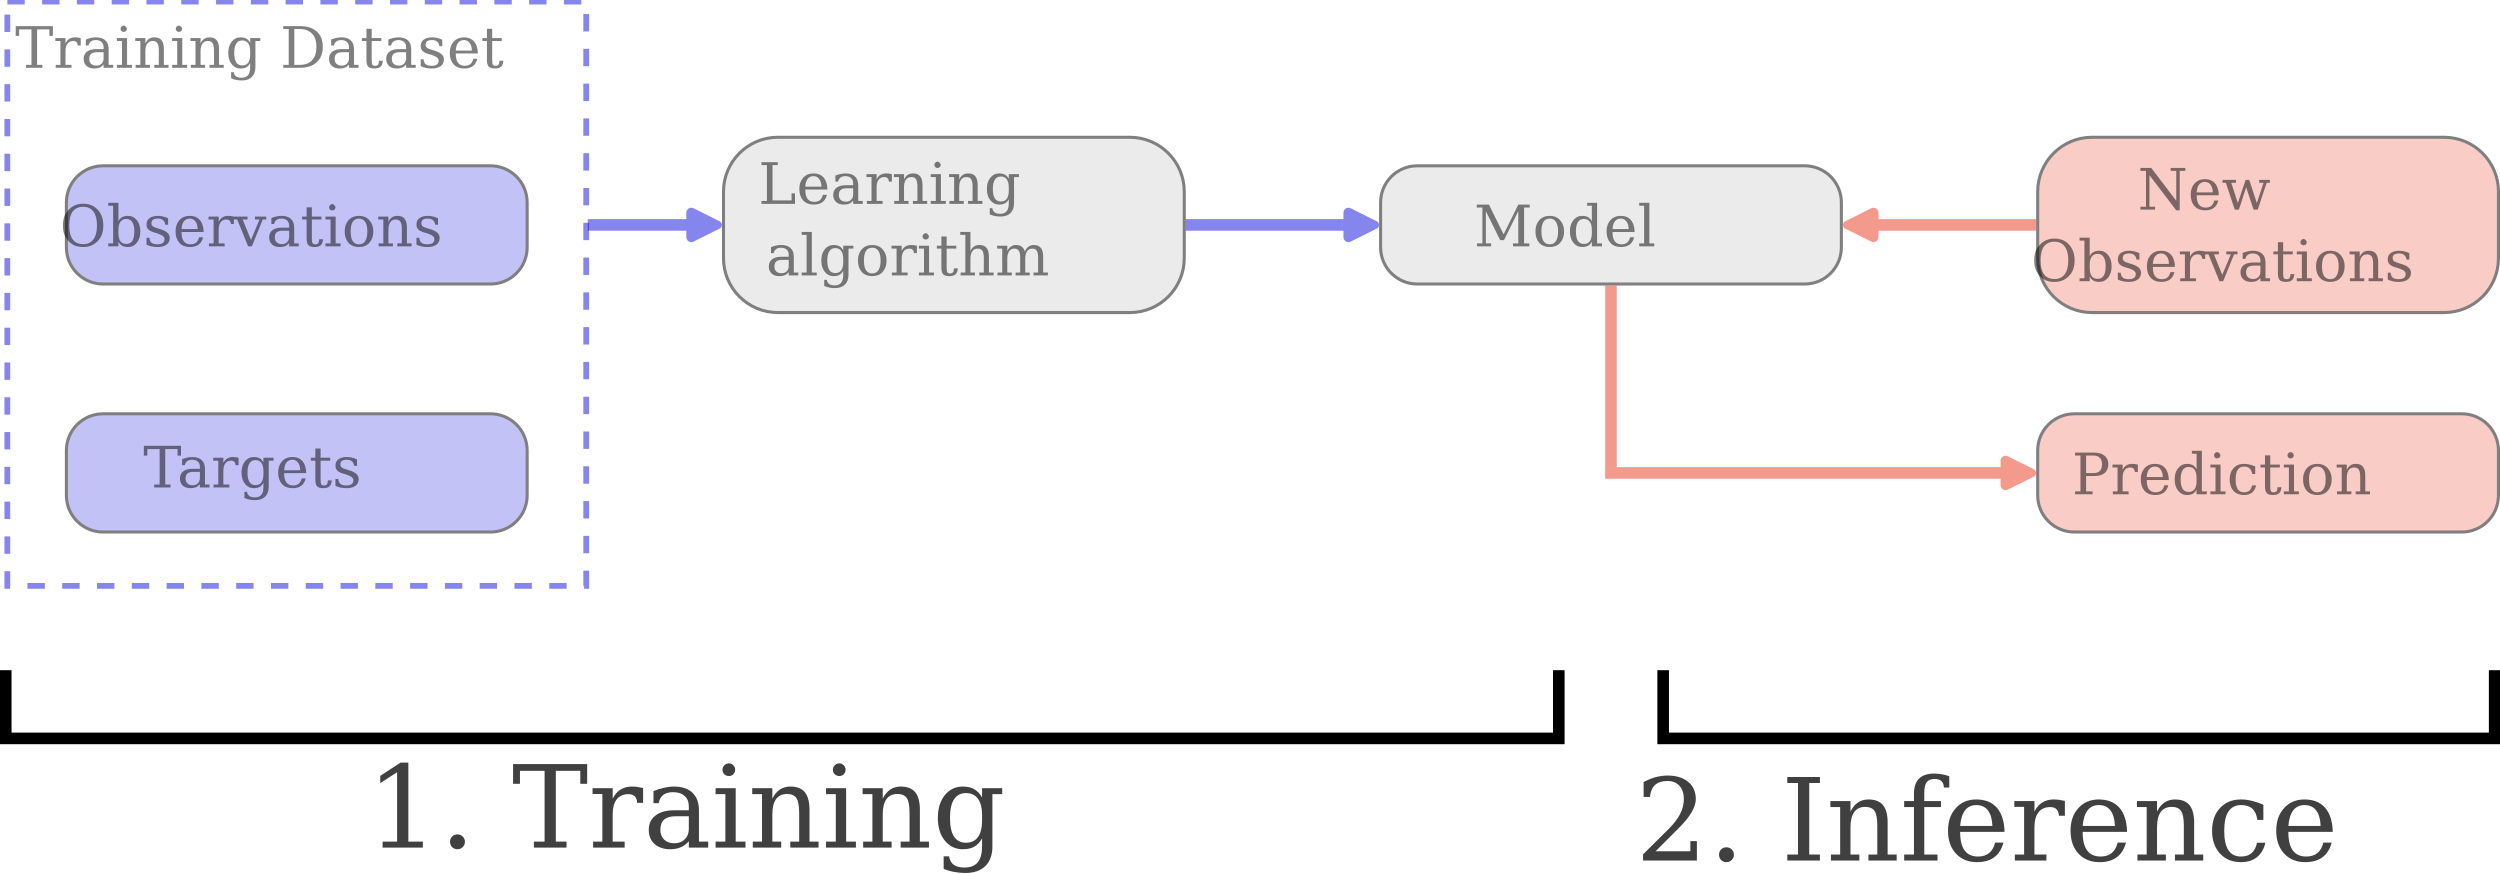
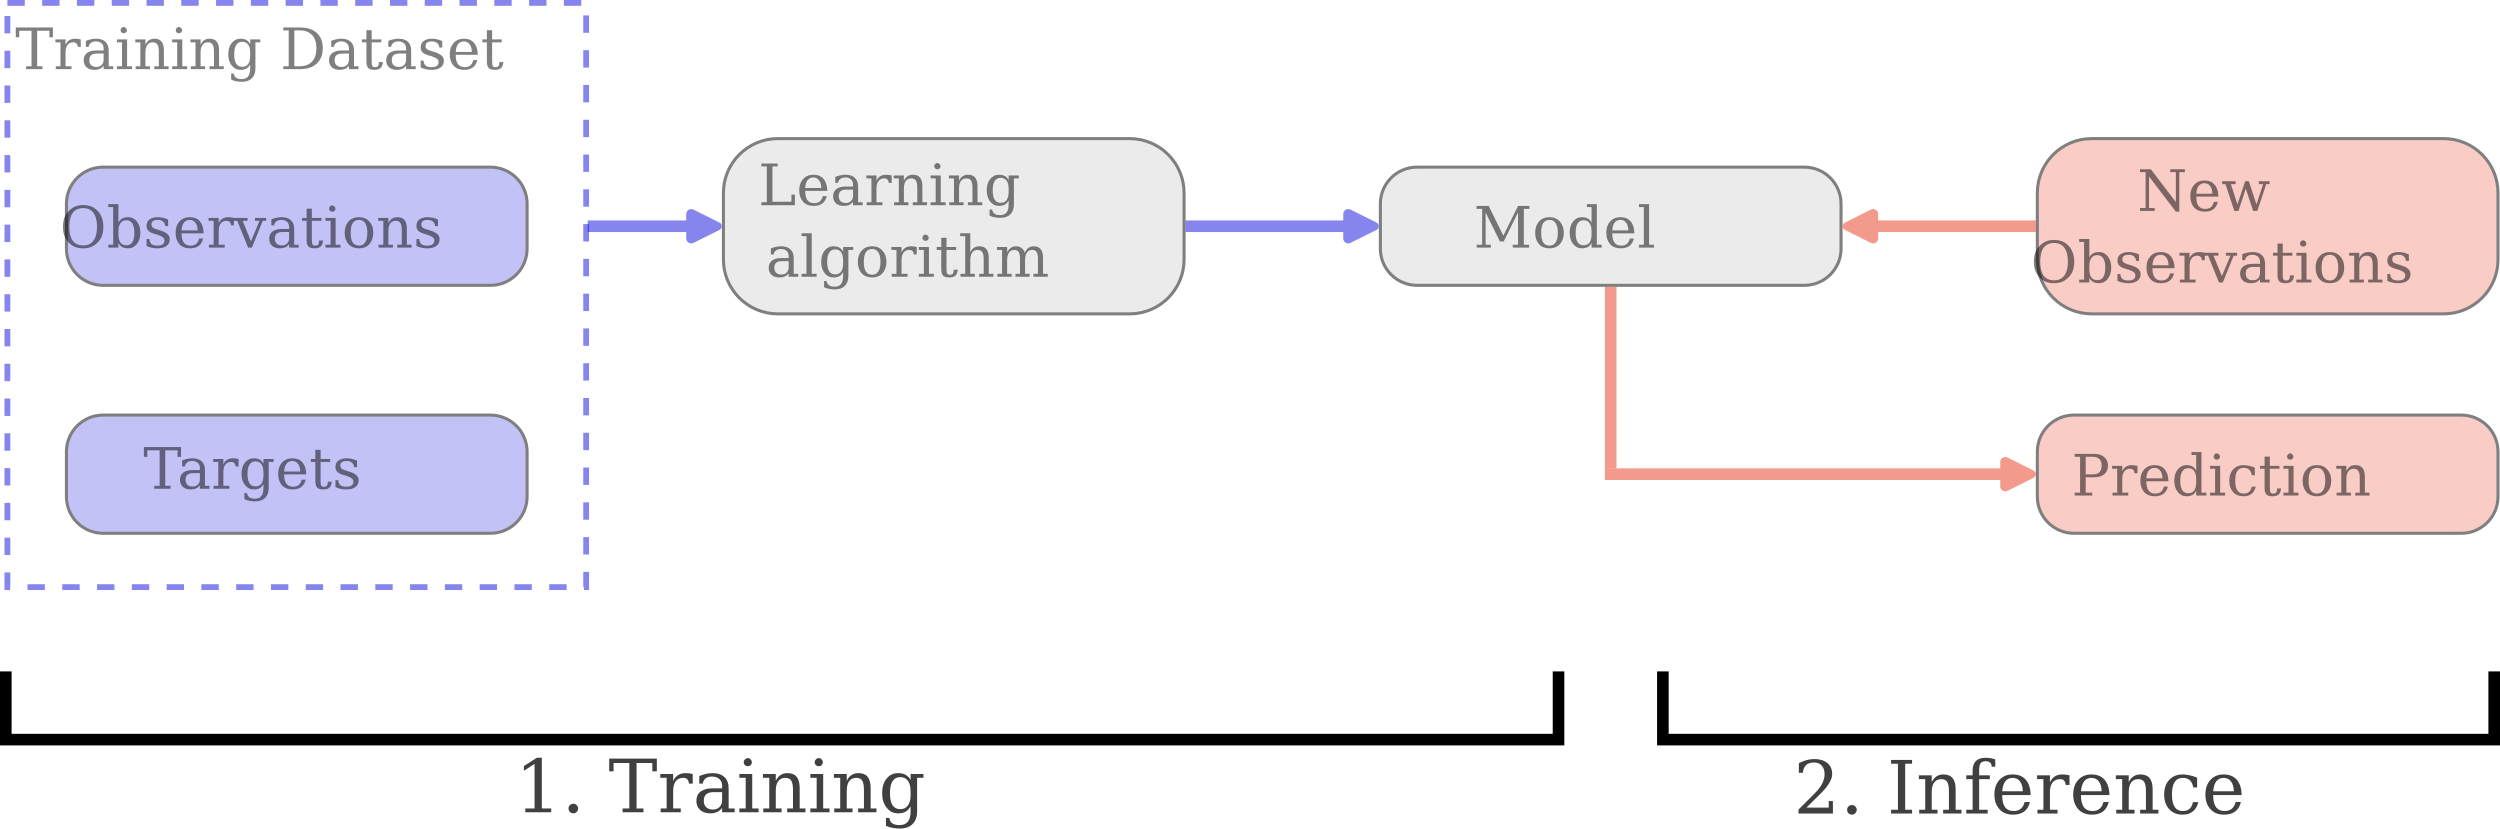
- <svg xmlns="http://www.w3.org/2000/svg" width="215.594mm" height="75.291mm" viewBox="0 0 215.594 75.291" version="1.1" id="svg1">
+ <svg xmlns="http://www.w3.org/2000/svg" width="215.638mm" height="71.472mm" viewBox="0 0 215.638 71.472" version="1.1" id="svg1">
  <defs id="defs1">
    <marker style="overflow:visible" id="RoundedArrow" refX="0" refY="0" orient="auto-start-reverse" markerWidth="0.5" markerHeight="0.5" viewBox="0 0 1 1" preserveAspectRatio="xMidYMid">
      <path transform="scale(0.7)" d="m -0.211,-4.106 6.422,3.211 a 1,1 90 0 1 0,1.789 L -0.211,4.106 A 1.236,1.236 31.717 0 1 -2,3 v -6 a 1.236,1.236 148.283 0 1 1.789,-1.106 z" style="fill:context-stroke;fill-rule:evenodd;stroke:none" id="path8" />
    </marker>
    <marker style="overflow:visible" id="RoundedArrow-1" refX="0" refY="0" orient="auto-start-reverse" markerWidth="0.5" markerHeight="0.5" viewBox="0 0 1 1" preserveAspectRatio="xMidYMid">
      <path transform="scale(0.7)" d="m -0.211,-4.106 6.422,3.211 a 1,1 90 0 1 0,1.789 L -0.211,4.106 A 1.236,1.236 31.717 0 1 -2,3 v -6 a 1.236,1.236 148.283 0 1 1.789,-1.106 z" style="fill:context-stroke;fill-rule:evenodd;stroke:none" id="path8-5" />
    </marker>
    <marker style="overflow:visible" id="RoundedArrow-1-1" refX="0" refY="0" orient="auto-start-reverse" markerWidth="0.5" markerHeight="0.5" viewBox="0 0 1 1" preserveAspectRatio="xMidYMid">
      <path transform="scale(0.7)" d="m -0.211,-4.106 6.422,3.211 a 1,1 90 0 1 0,1.789 L -0.211,4.106 A 1.236,1.236 31.717 0 1 -2,3 v -6 a 1.236,1.236 148.283 0 1 1.789,-1.106 z" style="fill:context-stroke;fill-rule:evenodd;stroke:none" id="path8-5-7" />
    </marker>
  </defs>
-   <g id="layer1" transform="translate(5.593388,-81.99406)">
+   <g id="layer1" transform="translate(5.598095,-81.87656)">
    <text xml:space="preserve" style="font-size:4.939px;font-family:Cantarell;-inkscape-font-specification:Cantarell;text-align:start;writing-mode:lr-tb;direction:ltr;text-anchor:start;opacity:0.5;fill:#000000;stroke-width:0.265;stroke-miterlimit:12" x="19.995" y="87.84" id="text1">
      <tspan style="font-style:normal;font-variant:normal;font-weight:normal;font-stretch:normal;font-size:4.939px;font-family:'DejaVu Serif';-inkscape-font-specification:'DejaVu Serif';text-align:center;text-anchor:middle;stroke-width:0.265" x="19.995" y="87.84" id="tspan3">Training Dataset</tspan>
    </text>
    <rect style="opacity:0.5;fill:#d7d7d7;fill-opacity:1;stroke:#000000;stroke-width:0.265;stroke-miterlimit:12;stroke-opacity:1" id="rect4-4-0" width="39.735" height="15.117" x="56.799" y="93.832" ry="4.692" />
    <text xml:space="preserve" style="font-style:normal;font-variant:normal;font-weight:normal;font-stretch:normal;font-size:4.939px;font-family:'DejaVu Serif';-inkscape-font-specification:'DejaVu Serif';text-align:center;writing-mode:lr-tb;direction:ltr;text-anchor:middle;opacity:0.5;fill:#000000;stroke-width:0.265;stroke-miterlimit:12" x="76.611" y="99.572" id="text4-8">
      <tspan id="tspan4-4" style="stroke-width:0.265" x="76.611" y="99.572">Learning</tspan>
      <tspan style="stroke-width:0.265" x="76.611" y="105.746" id="tspan7">algorithm</tspan>
    </text>
-     <text xml:space="preserve" style="font-style:normal;font-variant:normal;font-weight:normal;font-stretch:normal;font-size:9.878px;font-family:'DejaVu Serif';-inkscape-font-specification:'DejaVu Serif, Normal';font-variant-ligatures:normal;font-variant-caps:normal;font-variant-numeric:normal;font-variant-east-asian:normal;text-align:center;writing-mode:lr-tb;direction:ltr;text-anchor:middle;opacity:0.75;fill:#000000;stroke-width:0.265;stroke-miterlimit:12" x="61.409" y="155.091" id="text4-8-9">
-       <tspan style="font-style:normal;font-variant:normal;font-weight:normal;font-stretch:normal;font-size:9.878px;font-family:'DejaVu Serif';-inkscape-font-specification:'DejaVu Serif, Normal';font-variant-ligatures:normal;font-variant-caps:normal;font-variant-numeric:normal;font-variant-east-asian:normal;fill:#000000;stroke-width:0.265" x="61.409" y="155.091" id="tspan7-9">1. Training</tspan>
+     <text xml:space="preserve" style="font-style:normal;font-variant:normal;font-weight:normal;font-stretch:normal;font-size:6.35px;font-family:'DejaVu Serif';-inkscape-font-specification:'DejaVu Serif, Normal';font-variant-ligatures:normal;font-variant-caps:normal;font-variant-numeric:normal;font-variant-east-asian:normal;text-align:center;writing-mode:lr-tb;direction:ltr;text-anchor:middle;opacity:0.75;fill:#000000;stroke-width:0.265;stroke-miterlimit:12" x="61.573" y="151.938" id="text4-8-9">
+       <tspan style="font-style:normal;font-variant:normal;font-weight:normal;font-stretch:normal;font-size:6.35px;font-family:'DejaVu Serif';-inkscape-font-specification:'DejaVu Serif, Normal';font-variant-ligatures:normal;font-variant-caps:normal;font-variant-numeric:normal;font-variant-east-asian:normal;fill:#000000;stroke-width:0.265" x="61.573" y="151.938" id="tspan7-9">1. Training</tspan>
    </text>
-     <text xml:space="preserve" style="font-style:normal;font-variant:normal;font-weight:normal;font-stretch:normal;font-size:9.878px;font-family:'DejaVu Serif';-inkscape-font-specification:'DejaVu Serif, Normal';font-variant-ligatures:normal;font-variant-caps:normal;font-variant-numeric:normal;font-variant-east-asian:normal;text-align:center;writing-mode:lr-tb;direction:ltr;text-anchor:middle;opacity:0.75;fill:#000000;stroke-width:0.265;stroke-miterlimit:12" x="173.597" y="156.205" id="text4-8-9-0">
-       <tspan style="font-style:normal;font-variant:normal;font-weight:normal;font-stretch:normal;font-size:9.878px;font-family:'DejaVu Serif';-inkscape-font-specification:'DejaVu Serif, Normal';font-variant-ligatures:normal;font-variant-caps:normal;font-variant-numeric:normal;font-variant-east-asian:normal;fill:#000000;stroke-width:0.265" x="173.597" y="156.205" id="tspan7-9-9">2. Inference</tspan>
+     <text xml:space="preserve" style="font-style:normal;font-variant:normal;font-weight:normal;font-stretch:normal;font-size:6.35px;font-family:'DejaVu Serif';-inkscape-font-specification:'DejaVu Serif, Normal';font-variant-ligatures:normal;font-variant-caps:normal;font-variant-numeric:normal;font-variant-east-asian:normal;text-align:center;writing-mode:lr-tb;direction:ltr;text-anchor:middle;opacity:0.75;fill:#000000;stroke-width:0.265;stroke-miterlimit:12" x="173.629" y="152.049" id="text4-8-9-0">
+       <tspan style="font-style:normal;font-variant:normal;font-weight:normal;font-stretch:normal;font-size:6.35px;font-family:'DejaVu Serif';-inkscape-font-specification:'DejaVu Serif, Normal';font-variant-ligatures:normal;font-variant-caps:normal;font-variant-numeric:normal;font-variant-east-asian:normal;fill:#000000;stroke-width:0.265" x="173.629" y="152.049" id="tspan7-9-9">2. Inference</tspan>
    </text>
    <rect style="opacity:0.5;fill:#0e0cdb;fill-opacity:0.5;stroke:#000000;stroke-width:0.265;stroke-miterlimit:12;stroke-opacity:1" id="rect4" width="39.735" height="10.195" x="0.132" y="96.293" ry="3.164" />
    <text xml:space="preserve" style="font-style:normal;font-variant:normal;font-weight:normal;font-stretch:normal;font-size:4.939px;font-family:'DejaVu Serif';-inkscape-font-specification:'DejaVu Serif';text-align:center;writing-mode:lr-tb;direction:ltr;text-anchor:middle;opacity:0.5;fill:#000000;stroke-width:0.265;stroke-miterlimit:12" x="19.988" y="103.232" id="text4">
      <tspan id="tspan4" style="stroke-width:0.265" x="19.988" y="103.232">Observations</tspan>
    </text>
    <rect style="opacity:0.5;fill:#0e0cdb;fill-opacity:0.499;stroke:#000000;stroke-width:0.265;stroke-miterlimit:12;stroke-opacity:1" id="rect4-4" width="39.735" height="10.195" x="0.132" y="117.68" ry="3.164" />
    <text xml:space="preserve" style="font-style:normal;font-variant:normal;font-weight:normal;font-stretch:normal;font-size:4.939px;font-family:'DejaVu Serif';-inkscape-font-specification:'DejaVu Serif';text-align:center;writing-mode:lr-tb;direction:ltr;text-anchor:middle;opacity:0.5;fill:#000000;stroke-width:0.265;stroke-miterlimit:12" x="20.102" y="124.03" id="text4-6">
      <tspan id="tspan4-9" style="stroke-width:0.265" x="20.102" y="124.03">Targets</tspan>
    </text>
    <rect style="opacity:0.5;fill:none;fill-opacity:1;stroke:#0e0cdb;stroke-width:0.5;stroke-miterlimit:12;stroke-dasharray:1.5, 1.5;stroke-dashoffset:0;stroke-opacity:1" id="rect15" width="49.922" height="50.391" x="-4.961" y="82.127" ry="0" />
    <path style="opacity:0.5;fill:none;fill-opacity:1;stroke:#0e0cdb;stroke-width:1;stroke-miterlimit:12;stroke-dasharray:none;stroke-dashoffset:0;stroke-opacity:1;marker-end:url(#RoundedArrow)" d="m 45.093,101.391 h 9.199" id="path15" />
    <path style="opacity:0.5;fill:none;fill-opacity:1;stroke:#0e0cdb;stroke-width:1;stroke-miterlimit:12;stroke-dasharray:none;stroke-dashoffset:0;stroke-opacity:1;marker-end:url(#RoundedArrow-1)" d="M 96.667,101.391 H 110.963" id="path15-9" />
    <rect style="opacity:0.5;fill:#e7351c;fill-opacity:0.503;stroke:#000000;stroke-width:0.265;stroke-miterlimit:12;stroke-opacity:1" id="rect4-0" width="39.735" height="15.117" x="170.132" y="93.832" ry="4.692" />
    <text xml:space="preserve" style="font-style:normal;font-variant:normal;font-weight:normal;font-stretch:normal;font-size:4.939px;font-family:'DejaVu Serif';-inkscape-font-specification:'DejaVu Serif';text-align:center;writing-mode:lr-tb;direction:ltr;text-anchor:middle;opacity:0.5;fill:#000000;stroke-width:0.265;stroke-miterlimit:12" x="189.988" y="100.069" id="text4-4">
      <tspan id="tspan4-8" style="stroke-width:0.265" x="189.988" y="100.069">New</tspan>
      <tspan style="stroke-width:0.265" x="189.988" y="106.243" id="tspan8">Observations</tspan>
    </text>
    <rect style="opacity:0.5;fill:#d7d7d7;fill-opacity:1;stroke:#000000;stroke-width:0.265;stroke-miterlimit:12;stroke-opacity:1" id="rect4-4-2" width="39.735" height="10.195" x="113.466" y="96.293" ry="3.164" />
    <text xml:space="preserve" style="font-style:normal;font-variant:normal;font-weight:normal;font-stretch:normal;font-size:4.939px;font-family:'DejaVu Serif';-inkscape-font-specification:'DejaVu Serif';text-align:center;writing-mode:lr-tb;direction:ltr;text-anchor:middle;opacity:0.5;fill:#000000;stroke-width:0.265;stroke-miterlimit:12" x="133.284" y="103.232" id="text4-2">
      <tspan id="tspan4-6" style="stroke-width:0.265" x="133.284" y="103.232">Model</tspan>
    </text>
    <rect style="opacity:0.5;fill:#e7351c;fill-opacity:0.501;stroke:#000000;stroke-width:0.265;stroke-miterlimit:12;stroke-opacity:1" id="rect4-4-7" width="39.735" height="10.195" x="170.132" y="117.68" ry="3.164" />
    <text xml:space="preserve" style="font-style:normal;font-variant:normal;font-weight:normal;font-stretch:normal;font-size:4.939px;font-family:'DejaVu Serif';-inkscape-font-specification:'DejaVu Serif';text-align:center;writing-mode:lr-tb;direction:ltr;text-anchor:middle;opacity:0.5;fill:#000000;stroke-width:0.265;stroke-miterlimit:12" x="189.932" y="124.619" id="text4-6-2">
      <tspan id="tspan4-9-2" style="stroke-width:0.265" x="189.932" y="124.619">Prediction</tspan>
    </text>
    <path style="opacity:0.5;fill:none;fill-opacity:1;stroke:#e7351c;stroke-width:1;stroke-miterlimit:12;stroke-dasharray:none;stroke-dashoffset:0;stroke-opacity:1;marker-end:url(#RoundedArrow-1-1)" d="M 170,101.391 H 155.704" id="path15-9-1" />
    <path style="opacity:0.5;fill:none;fill-opacity:1;stroke:#e7351c;stroke-width:1;stroke-miterlimit:12;stroke-dasharray:none;stroke-dashoffset:0;stroke-opacity:1;marker-end:url(#RoundedArrow)" d="m 132.833,122.778 h 34.799" id="path15-9-1-3" />
    <path style="opacity:0.5;fill:none;fill-opacity:1;stroke:#e7351c;stroke-width:1;stroke-miterlimit:12;stroke-dasharray:none;stroke-dashoffset:0;stroke-opacity:1" d="m 133.333,106.621 v 15.658" id="path15-9-1-3-6" />
    <path style="opacity:1;fill:none;fill-opacity:1;stroke:#000000;stroke-width:1;stroke-miterlimit:12;stroke-dasharray:none;stroke-dashoffset:0;stroke-opacity:1" d="m -5.098,139.789 v 5.883 H 128.833 v -5.883" id="path17" />
    <path style="fill:none;fill-opacity:1;stroke:#000000;stroke-width:1;stroke-miterlimit:12;stroke-dasharray:none;stroke-dashoffset:0;stroke-opacity:1" d="m 137.834,139.789 v 5.883 h 71.706 v -5.883" id="path17-9" />
  </g>
</svg>
